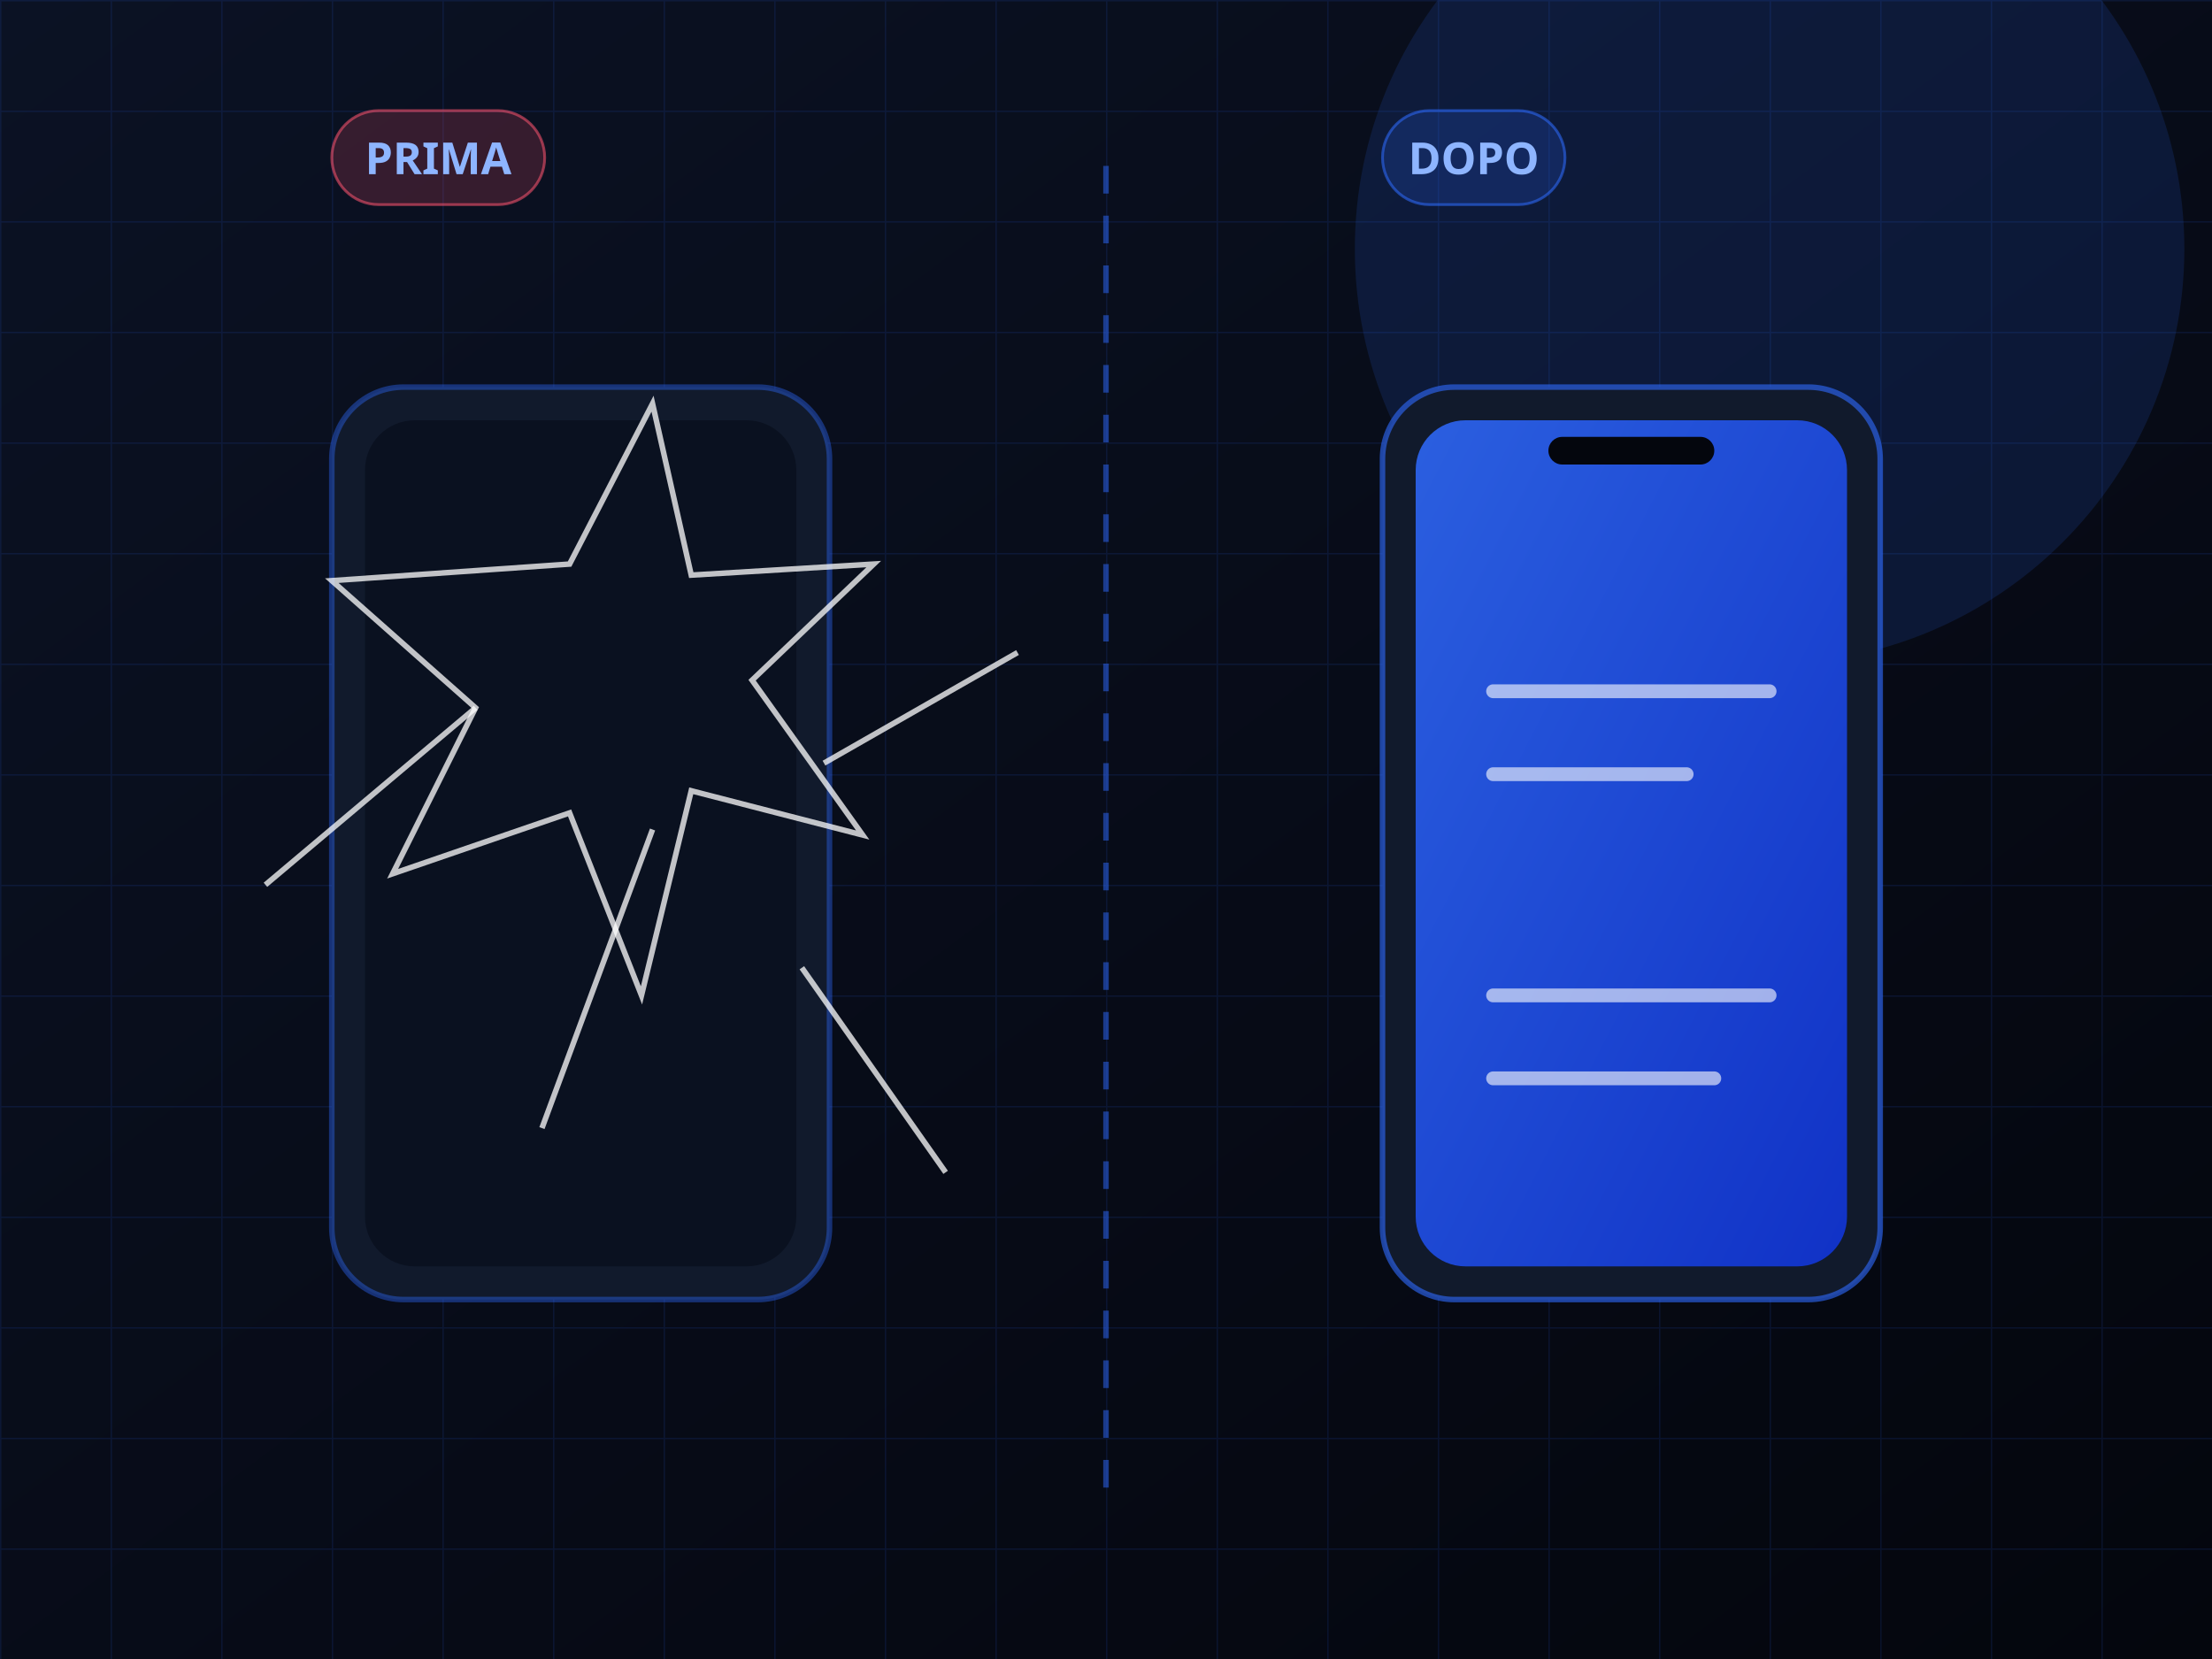
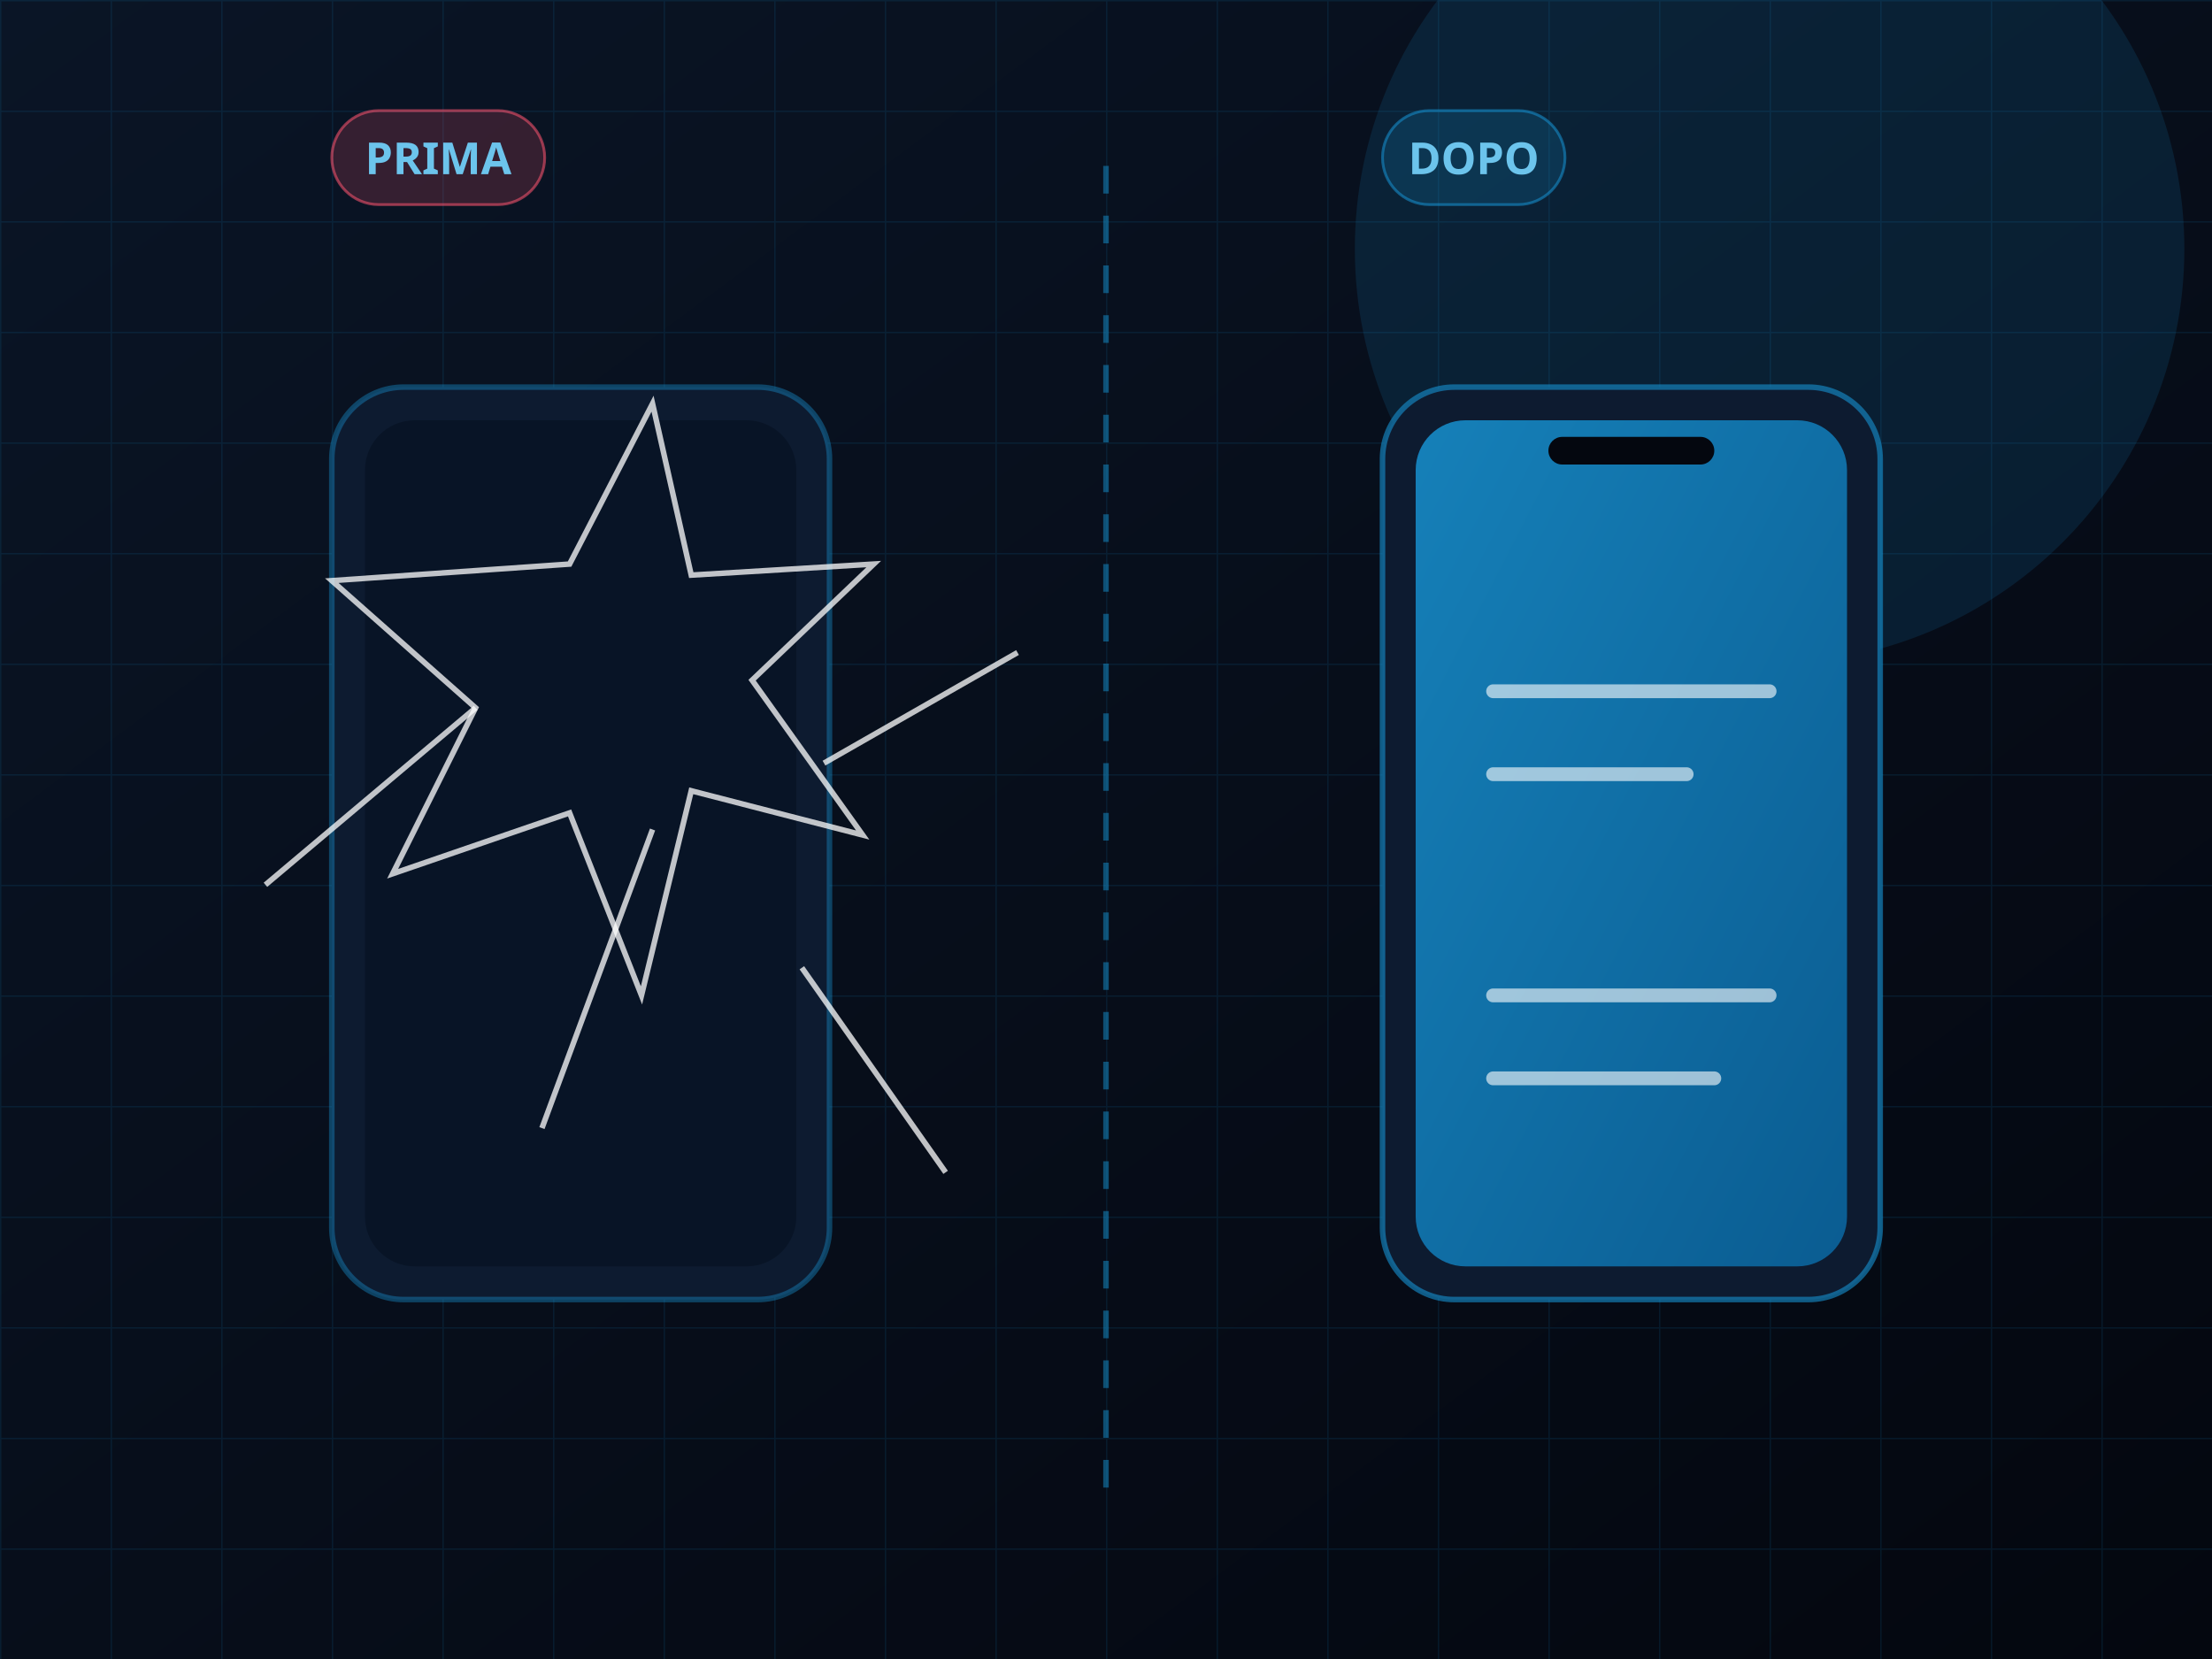
<svg xmlns="http://www.w3.org/2000/svg" viewBox="0 0 800 600" width="800" height="600" role="img" aria-label="Display smartphone prima e dopo la riparazione">
  <defs>
    <linearGradient id="sfondo" x1="0" y1="0" x2="1" y2="1">
-       <stop offset="0%" stop-color="#0b1224" />
-       <stop offset="100%" stop-color="#04060d" />
+       <stop offset="0%" stop-color="#0a1526" />
+       <stop offset="100%" stop-color="#04070f" />
    </linearGradient>
    <linearGradient id="blu" x1="0" y1="0" x2="1" y2="1">
-       <stop offset="0%" stop-color="#2f6bff" />
-       <stop offset="100%" stop-color="#1036e1" />
+       <stop offset="0%" stop-color="#1792d1" />
+       <stop offset="100%" stop-color="#0a68a3" />
    </linearGradient>
    <pattern id="griglia" width="40" height="40" patternUnits="userSpaceOnUse">
-       <path d="M40 0H0V40" fill="none" stroke="#2f6bff" stroke-opacity="0.12" />
+       <path d="M40 0H0V40" fill="none" stroke="#1792d1" stroke-opacity="0.12" />
    </pattern>
  </defs>
  <rect width="800" height="600" fill="url(#sfondo)" />
  <rect width="800" height="600" fill="url(#griglia)" />
-   <circle cx="640" cy="90" r="150" fill="#2f6bff" fill-opacity="0.14" />
-   <line x1="400" y1="60" x2="400" y2="540" stroke="#2f6bff" stroke-opacity="0.5" stroke-width="2" stroke-dasharray="10 8" />
-   <rect x="120" y="140" width="180" height="330" rx="26" fill="#111a2c" stroke="#2f6bff" stroke-opacity="0.4" stroke-width="2" />
-   <rect x="132" y="152" width="156" height="306" rx="18" fill="#0a1120" />
+   <circle cx="640" cy="90" r="150" fill="#1792d1" fill-opacity="0.14" />
+   <line x1="400" y1="60" x2="400" y2="540" stroke="#1792d1" stroke-opacity="0.5" stroke-width="2" stroke-dasharray="10 8" />
+   <rect x="120" y="140" width="180" height="330" rx="26" fill="#0d1b30" stroke="#1792d1" stroke-opacity="0.4" stroke-width="2" />
+   <rect x="132" y="152" width="156" height="306" rx="18" fill="#081426" />
  <g stroke="#ffffff" stroke-opacity="0.75" stroke-width="2" fill="none">
    <path d="M120 210l52 46-30 60 64-22 26 66 18-74 62 16-40-56 44-42-66 4-14-62-30 58z" />
    <path d="M172 256L96 320" />
    <path d="M236 300l-40 108" />
    <path d="M298 276l70-40" />
    <path d="M290 350l52 74" />
  </g>
-   <rect x="500" y="140" width="180" height="330" rx="26" fill="#111a2c" stroke="#2f6bff" stroke-opacity="0.6" stroke-width="2" />
+   <rect x="500" y="140" width="180" height="330" rx="26" fill="#0d1b30" stroke="#1792d1" stroke-opacity="0.6" stroke-width="2" />
  <rect x="512" y="152" width="156" height="306" rx="18" fill="url(#blu)" fill-opacity="0.85" />
-   <rect x="560" y="158" width="60" height="10" rx="5" fill="#04060d" />
+   <rect x="560" y="158" width="60" height="10" rx="5" fill="#04070f" />
  <g stroke="#ffffff" stroke-opacity="0.6" stroke-width="5" stroke-linecap="round">
    <path d="M540 250h100" />
    <path d="M540 280h70" />
    <path d="M540 360h100" />
    <path d="M540 390h80" />
  </g>
  <g>
    <rect x="120" y="40" width="77" height="34" rx="17" fill="#ff5470" fill-opacity="0.18" stroke="#ff5470" stroke-opacity="0.55" />
-     <text x="158.5" y="63" text-anchor="middle" font-family="system-ui,sans-serif" font-size="16" font-weight="700" fill="#8eb5ff">PRIMA</text>
+     <text x="158.5" y="63" text-anchor="middle" font-family="system-ui,sans-serif" font-size="16" font-weight="700" fill="#6cc4ec">PRIMA</text>
  </g>
  <g>
-     <rect x="500" y="40" width="66" height="34" rx="17" fill="#2f6bff" fill-opacity="0.18" stroke="#2f6bff" stroke-opacity="0.55" />
-     <text x="533.0" y="63" text-anchor="middle" font-family="system-ui,sans-serif" font-size="16" font-weight="700" fill="#8eb5ff">DOPO</text>
+     <rect x="500" y="40" width="66" height="34" rx="17" fill="#1792d1" fill-opacity="0.18" stroke="#1792d1" stroke-opacity="0.55" />
+     <text x="533.0" y="63" text-anchor="middle" font-family="system-ui,sans-serif" font-size="16" font-weight="700" fill="#6cc4ec">DOPO</text>
  </g>
</svg>
